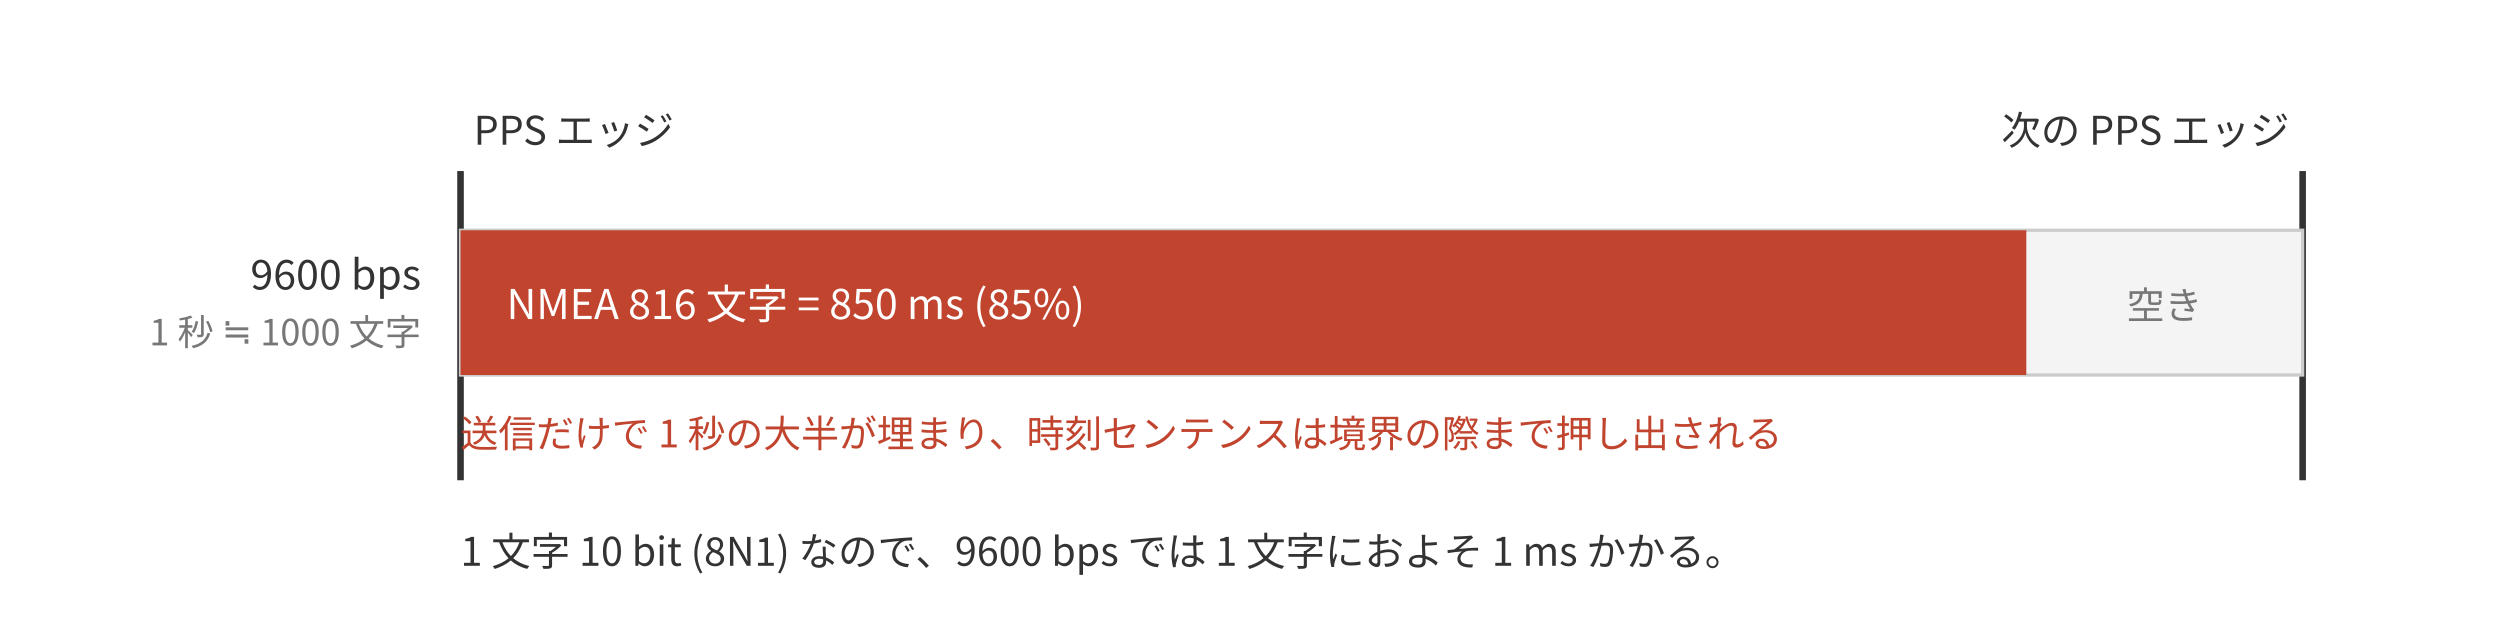
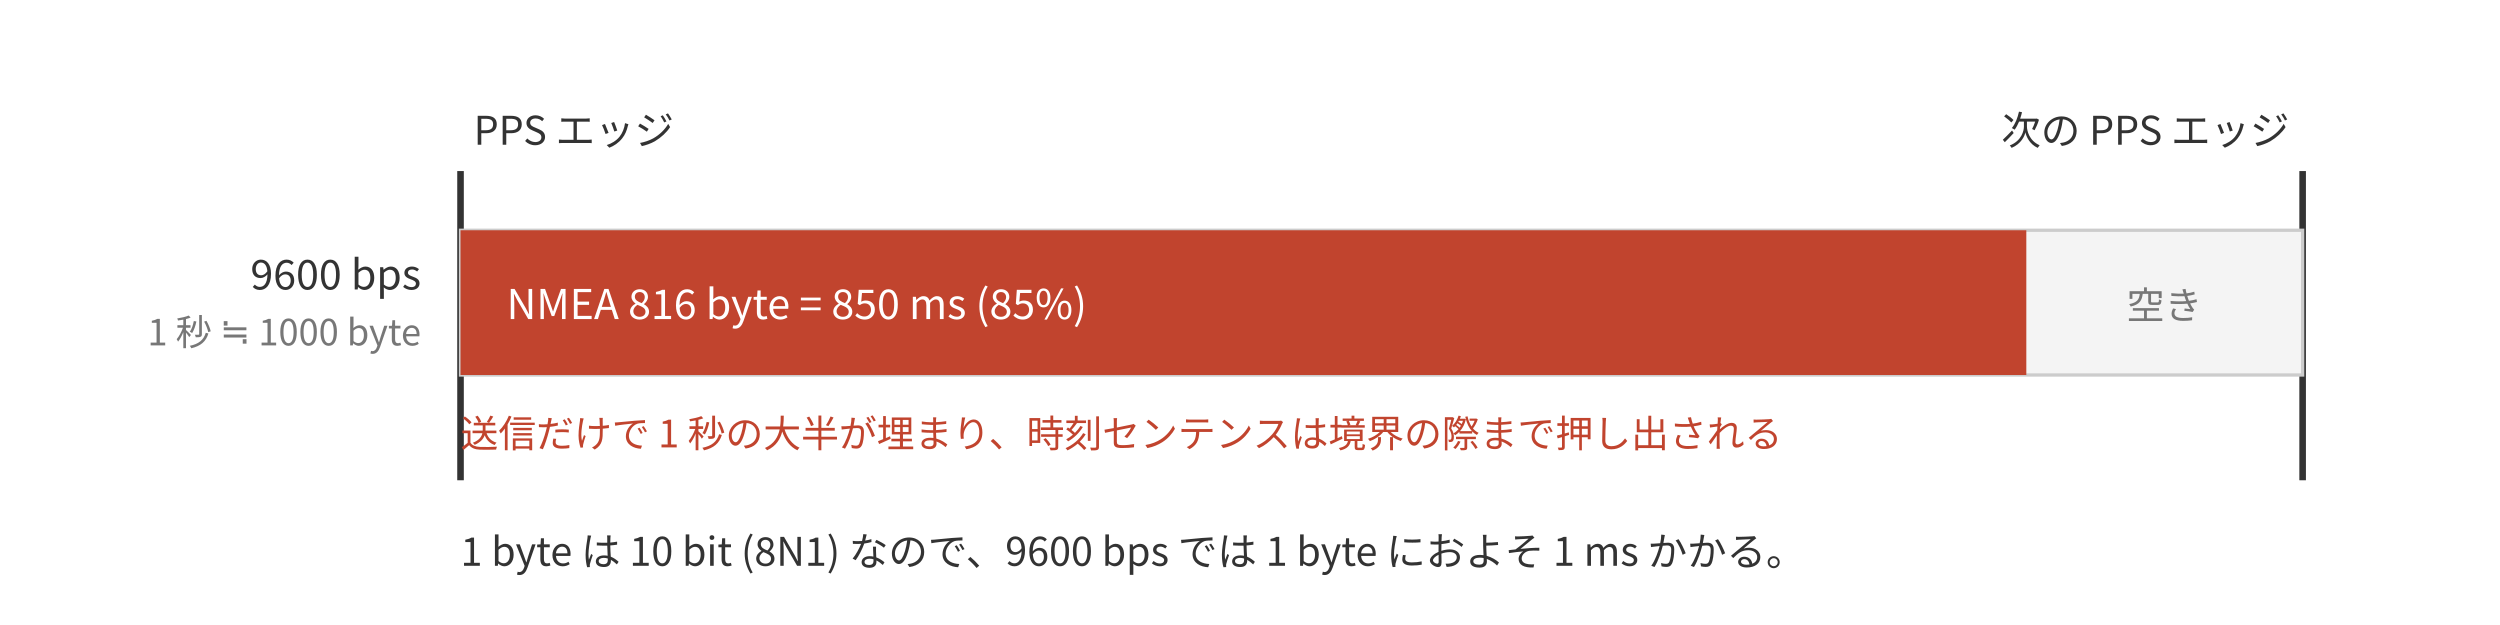
- <svg xmlns="http://www.w3.org/2000/svg" viewBox="0 0 760 190" width="760" height="190" font-family="'Hiragino Sans','Noto Sans CJK JP','Noto Sans JP','Yu Gothic',Meiryo,sans-serif" role="img" aria-label="毎秒 816 文字の NMEA は 9600 bps では 1 秒の 85% を占める">
+ <svg xmlns="http://www.w3.org/2000/svg" viewBox="0 0 760 190" width="760" height="190" font-family="'Hiragino Sans','Noto Sans CJK JP','Noto Sans JP','Yu Gothic',Meiryo,sans-serif" role="img" aria-label="毎秒 816 byte の NMEA は 9600 bps では 1 秒の 85% を占める">
  <rect width="760" height="190" fill="#ffffff" />
  <g stroke="#333" stroke-width="2">
    <line x1="140" y1="52" x2="140" y2="146" />
    <line x1="700" y1="52" x2="700" y2="146" />
  </g>
  <g font-size="12" fill="#333">
    <text x="144" y="44">PPS エッジ</text>
    <text x="696" y="44" text-anchor="end">次の PPS エッジ</text>
  </g>
  <g font-size="12.5" fill="#333" text-anchor="end">
    <text x="128" y="88">9600 bps</text>
-     <text x="128" y="105" font-size="11" fill="#777">1 秒 ≒ 1000 文字</text>
+     <text x="128" y="105" font-size="11" fill="#777">1 秒 ≒ 1000 byte</text>
  </g>
  <rect x="140" y="70" width="560" height="44" fill="#f4f4f4" stroke="#ccc" />
  <rect x="140" y="70" width="476" height="44" fill="#c1442e" />
-   <text x="154" y="97" font-size="12.5" fill="#ffffff">NMEA 816 文字 = 850 ms (85%)</text>
+   <text x="154" y="97" font-size="12.5" fill="#ffffff">NMEA 816 byte = 850 ms (85%)</text>
  <text x="658" y="97" font-size="11.5" fill="#777" text-anchor="middle">空き</text>
  <text x="140" y="136" font-size="11.5" fill="#c1442e">送信だけで 1 秒の大半が埋まり、時刻センテンスは境界の際まで押し出される</text>
-   <text x="140" y="172" font-size="12" fill="#333">1 文字 10 bit (8N1) なので、9600 bps では 1 文字におよそ 1 ms かかる。</text>
+   <text x="140" y="172" font-size="12" fill="#333">1 byte は 10 bit (8N1) なので、9600 bps では 1 byte におよそ 1 ms かかる。</text>
</svg>
